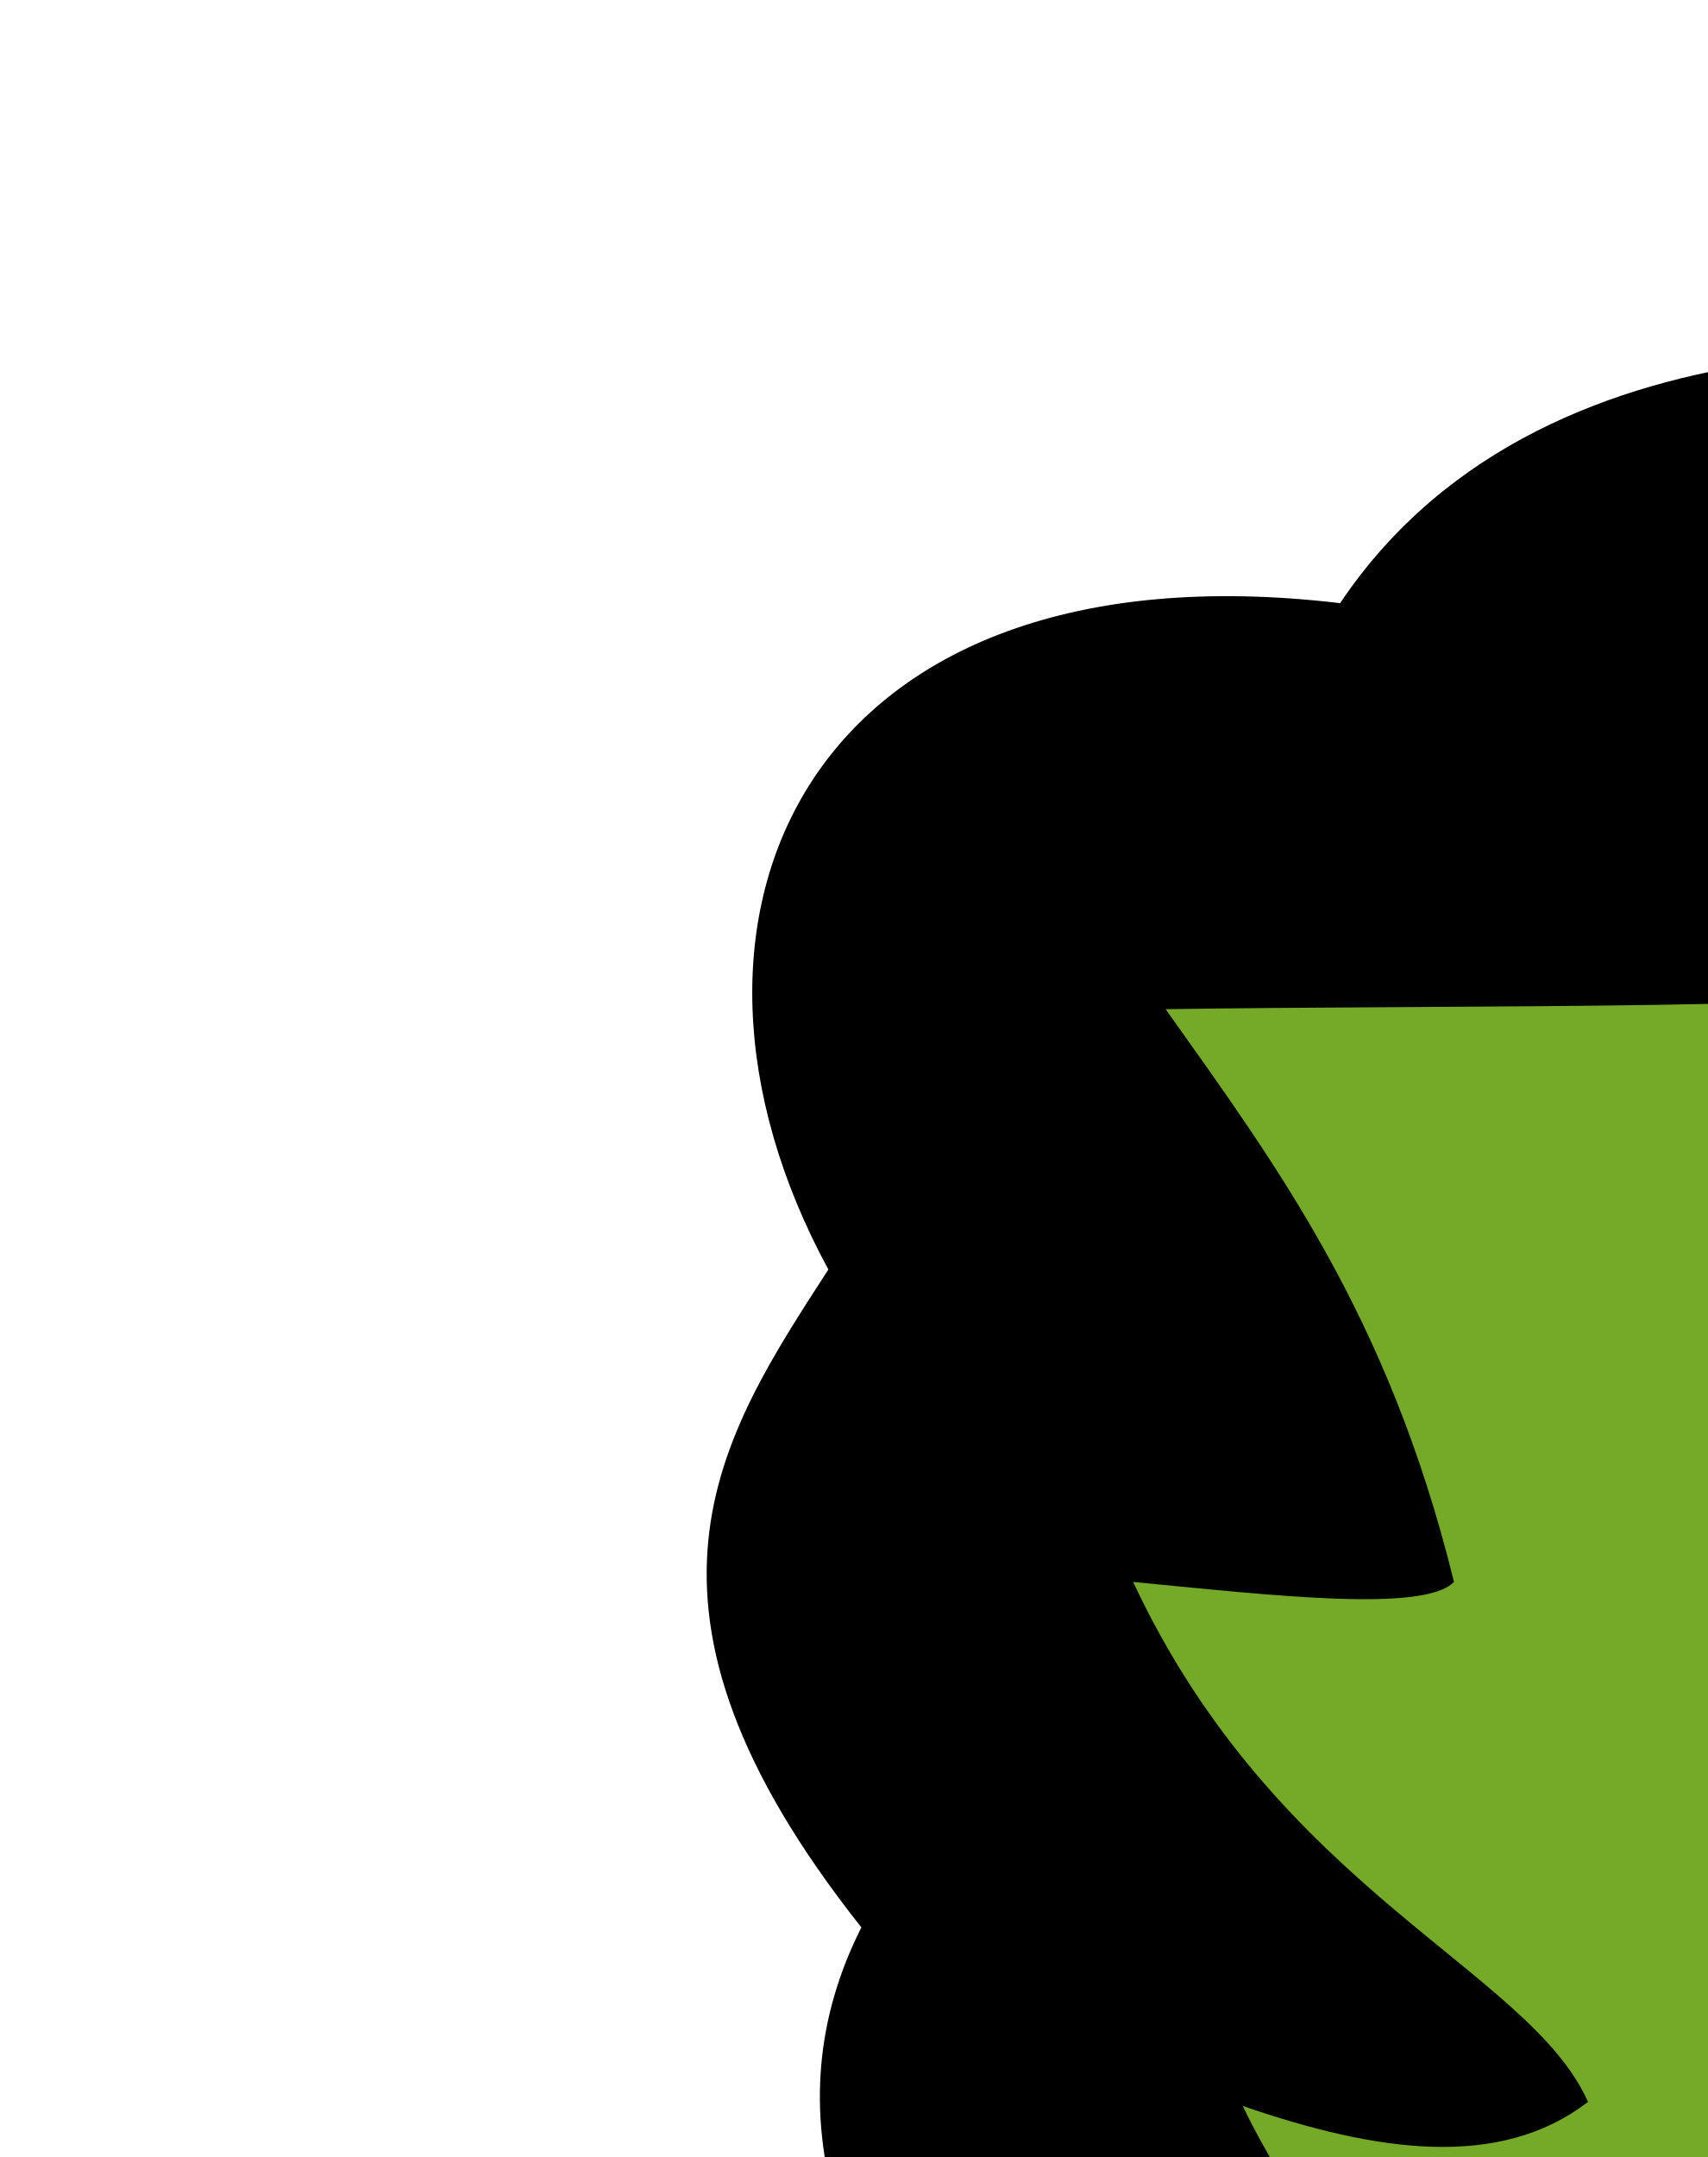
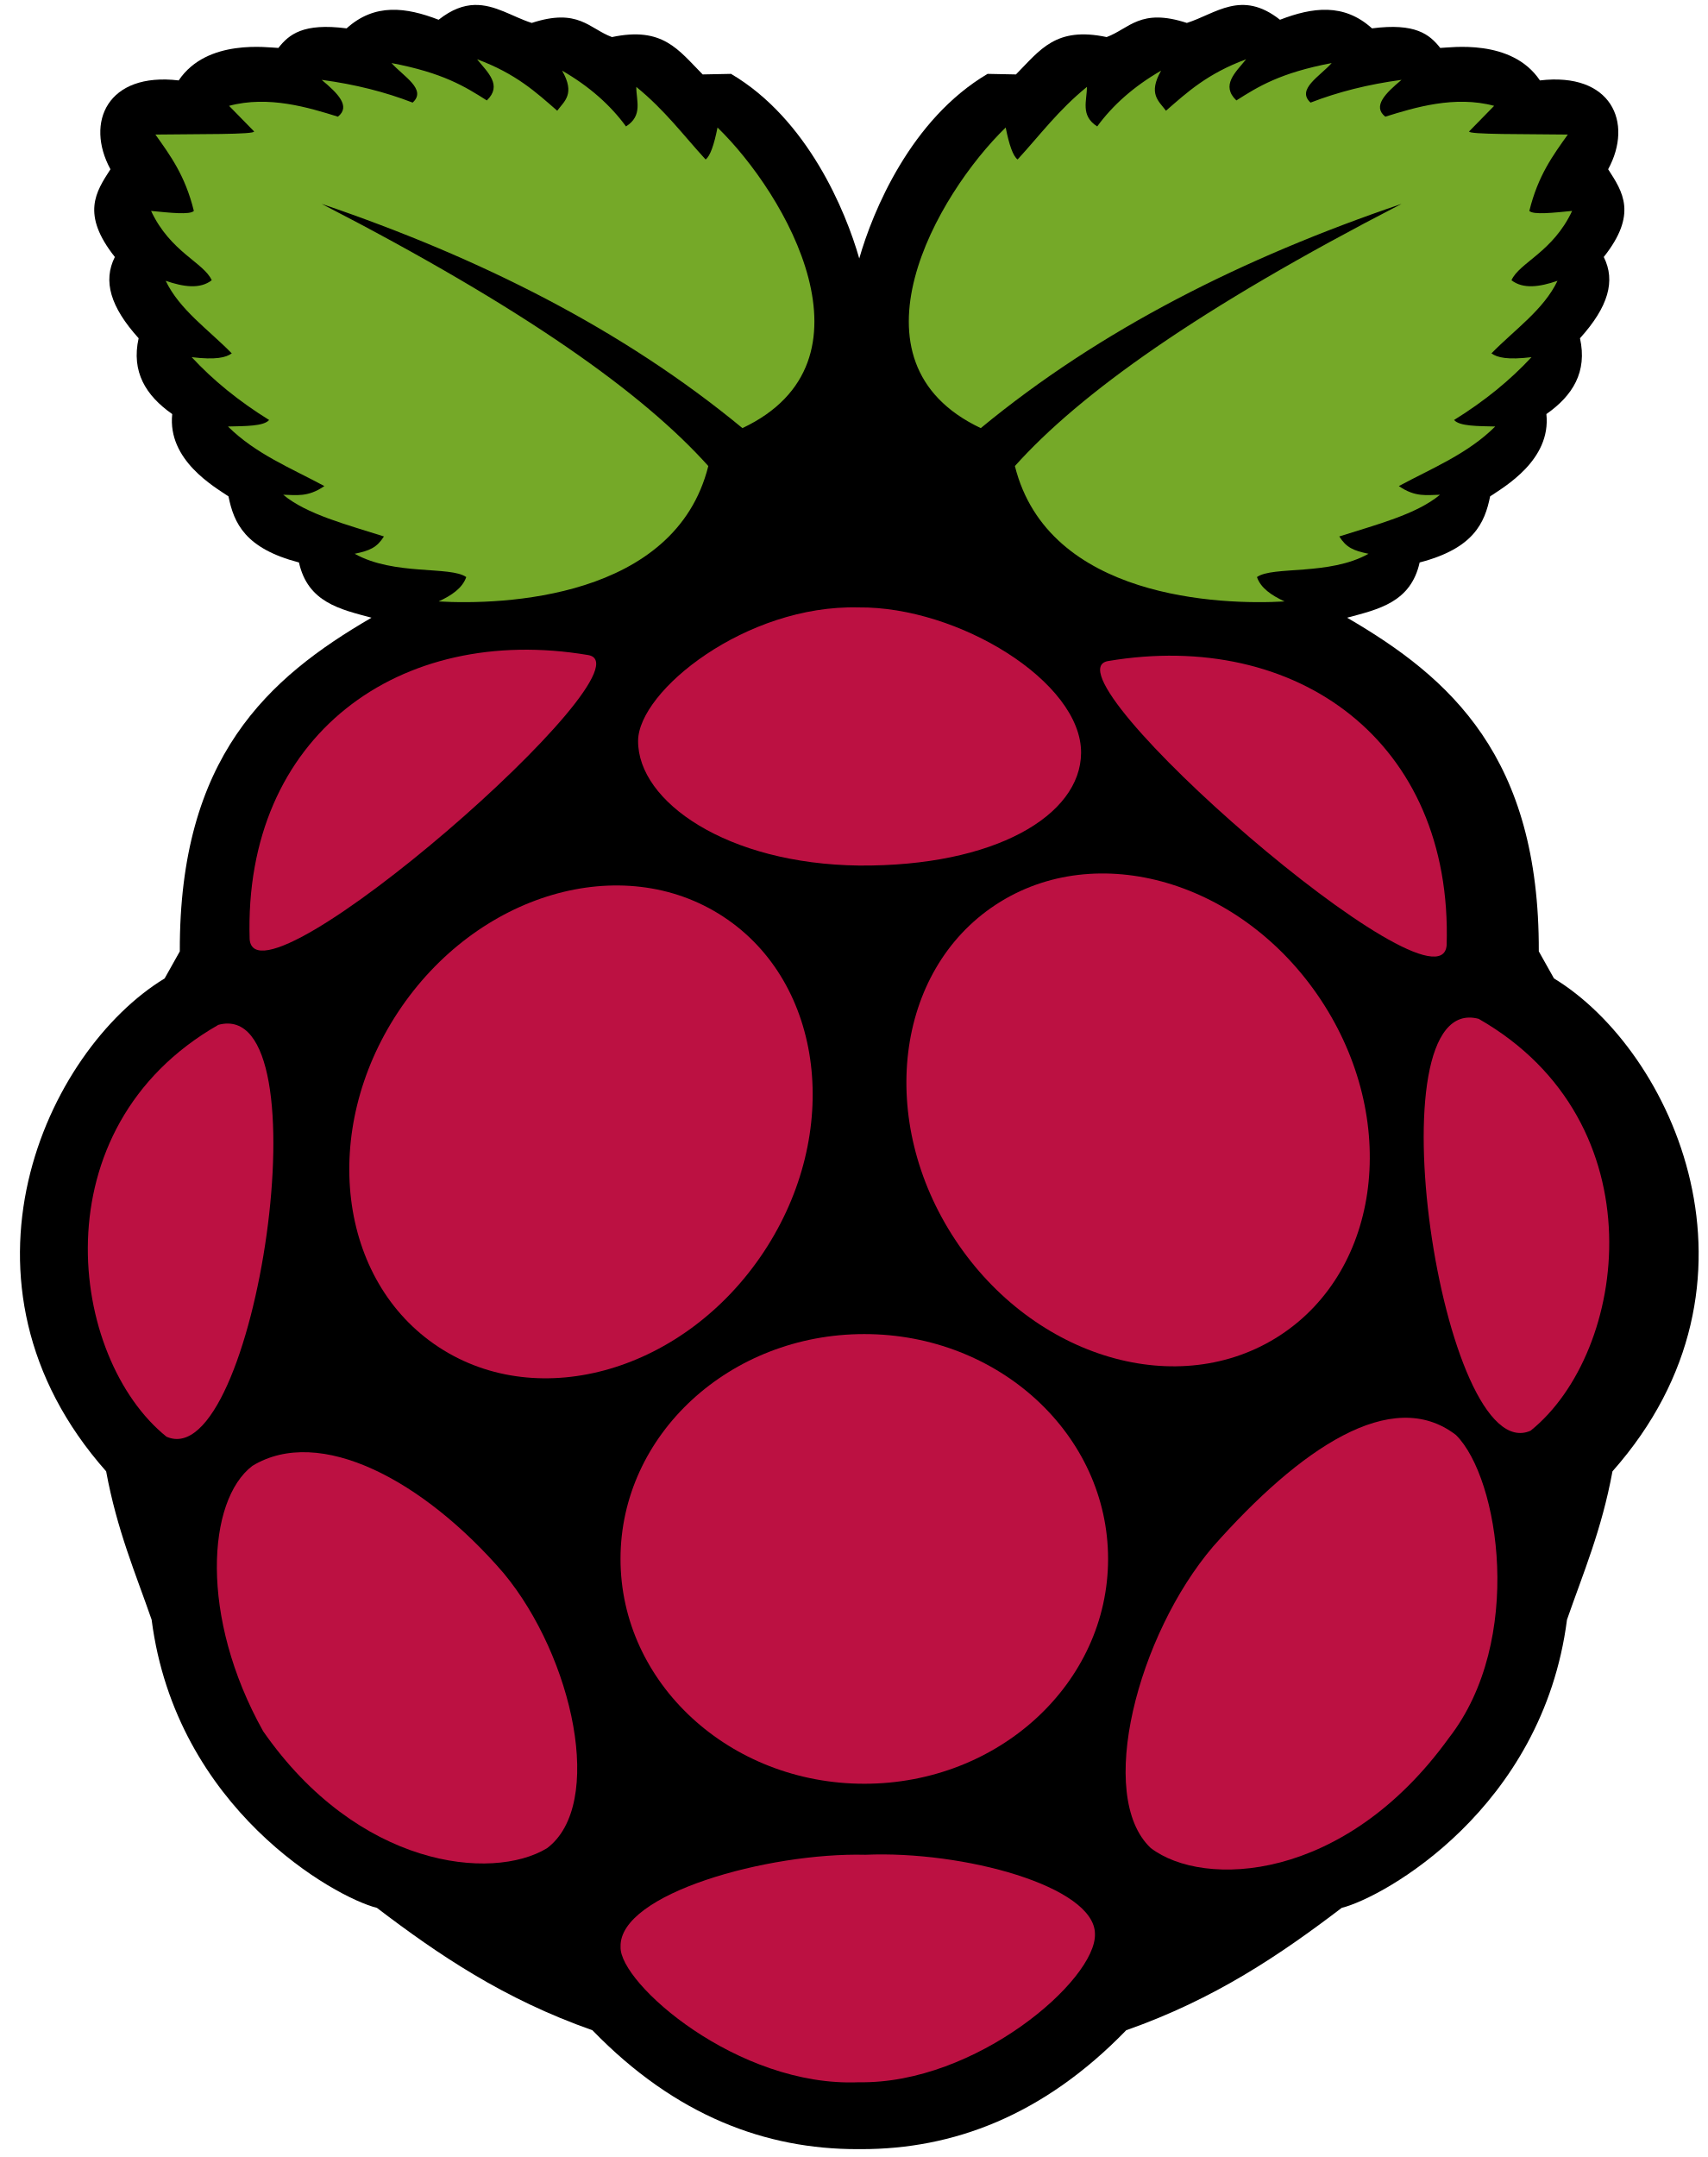
- <svg xmlns="http://www.w3.org/2000/svg" version="1.1" width="76" height="96">
+ <svg xmlns="http://www.w3.org/2000/svg" version="1.1" width="76" height="96" viewBox="0 0 570 720">
  <path d="m 158.375,1.656 c -3.619,0.112 -7.517,1.449 -11.938,4.938 C 135.611,2.417 125.11,0.967 115.719,9.469 101.225,7.588 96.508,11.469 92.938,16 89.755,15.934 69.119,12.728 59.656,26.844 35.875,24.03 28.359,40.832 36.875,56.5 c -4.857,7.519 -9.89,14.947 1.469,29.281 -4.018,7.984 -1.527,16.644 7.938,27.125 -2.498,11.223 2.412,19.141 11.219,25.312 -1.647,15.358 14.084,24.287 18.781,27.469 1.804,8.949 5.563,17.393 23.531,22.062 2.963,13.336 13.762,15.639 24.219,18.438 -34.562,20.09 -64.201,46.523 -64,111.375 l -5.062,9.031 C 15.338,350.696 -20.317,428.16 35.438,491.125 c 3.642,19.708 9.75,33.864 15.188,49.531 8.134,63.131 61.218,92.692 75.219,96.188 20.517,15.628 42.368,30.457 71.938,40.844 27.875,28.749 58.074,39.706 88.438,39.688 0.445,-2.8e-4 0.899,0.005 1.344,0 30.364,0.019 60.562,-10.938 88.438,-39.688 29.569,-10.387 51.421,-25.216 71.938,-40.844 14.001,-3.496 67.085,-33.057 75.219,-96.188 5.438,-15.667 11.546,-29.823 15.188,-49.531 55.754,-62.965 20.1,-140.429 -19.531,-164.531 L 513.75,317.562 c 0.201,-64.852 -29.438,-91.285 -64,-111.375 10.457,-2.798 21.256,-5.101 24.219,-18.438 17.968,-4.67 21.728,-13.114 23.531,-22.062 4.698,-3.181 20.428,-12.111 18.781,-27.469 8.807,-6.172 13.717,-14.09 11.219,-25.312 9.465,-10.481 11.956,-19.141 7.938,-27.125 C 546.796,71.447 541.763,64.019 536.906,56.5 545.422,40.832 537.907,24.03 514.125,26.844 504.663,12.728 484.026,15.934 480.844,16 477.273,11.469 472.556,7.588 458.062,9.469 448.671,0.967 438.171,2.417 427.344,6.594 414.485,-3.554 405.971,4.58 396.25,7.656 380.676,2.568 377.117,9.537 369.469,12.375 352.493,8.787 347.333,16.599 339.188,24.844 l -9.469,-0.188 c -25.611,15.093 -38.334,45.826 -42.844,61.625 -4.512,-15.802 -17.206,-46.535 -42.812,-61.625 l -9.469,0.188 C 226.448,16.599 221.288,8.787 204.312,12.375 196.664,9.537 193.105,2.568 177.531,7.656 c -6.38,-2.018 -12.247,-6.214 -19.156,-6 z" style="fill:#000000" />
  <path d="m 107.392,68.056 c 67.948,35.031 107.447,63.369 129.087,87.504 -11.082,44.418 -68.896,46.445 -90.036,45.199 4.328,-2.015 7.94,-4.428 9.221,-8.136 -5.304,-3.77 -24.113,-0.397 -37.244,-7.774 5.044,-1.045 7.403,-2.063 9.763,-5.785 -12.406,-3.957 -25.769,-7.366 -33.628,-13.921 4.241,0.052 8.201,0.949 13.74,-2.893 -11.112,-5.988 -22.969,-10.734 -32.181,-19.887 5.745,-0.141 11.939,-0.057 13.74,-2.17 -10.17,-6.301 -18.751,-13.308 -25.854,-20.972 8.04,0.971 11.435,0.135 13.379,-1.266 -7.688,-7.874 -17.418,-14.523 -22.057,-24.226 5.97,2.057 11.431,2.845 15.368,-0.181 -2.612,-5.893 -13.805,-9.37 -20.249,-23.142 6.284,0.609 12.95,1.371 14.283,0 C 61.802,58.517 56.797,51.836 51.888,44.914 65.338,44.714 85.716,44.966 84.793,43.829 l -8.317,-8.497 c 13.138,-3.537 26.581,0.568 36.34,3.616 4.382,-3.458 -0.078,-7.83 -5.424,-12.294 11.165,1.491 21.254,4.057 30.373,7.593 4.872,-4.399 -3.164,-8.799 -7.051,-13.198 17.249,3.273 24.557,7.871 31.82,12.475 5.269,-5.051 0.302,-9.343 -3.254,-13.74 13.006,4.817 19.705,11.036 26.758,17.175 2.391,-3.227 6.075,-5.592 1.627,-13.379 9.234,5.323 16.189,11.595 21.334,18.622 5.713,-3.638 3.404,-8.613 3.435,-13.198 9.597,7.807 15.687,16.114 23.142,24.226 1.502,-1.093 2.817,-4.802 3.977,-10.667 22.895,22.212 55.246,78.158 8.317,100.341 C 207.95,109.957 160.253,86.017 107.392,68.056 z" style="fill:#75a928" />
  <path d="M 467.925,68.056 C 399.977,103.087 360.478,131.425 338.838,155.56 c 11.082,44.418 68.896,46.445 90.036,45.199 -4.328,-2.015 -7.94,-4.428 -9.221,-8.136 5.304,-3.77 24.113,-0.397 37.244,-7.774 -5.044,-1.045 -7.403,-2.063 -9.763,-5.785 12.406,-3.957 25.769,-7.366 33.628,-13.921 -4.241,0.052 -8.201,0.949 -13.74,-2.893 11.112,-5.988 22.969,-10.734 32.181,-19.887 -5.745,-0.141 -11.939,-0.057 -13.74,-2.17 10.17,-6.301 18.751,-13.308 25.854,-20.972 -8.04,0.971 -11.435,0.135 -13.379,-1.266 7.688,-7.874 17.418,-14.523 22.057,-24.226 -5.97,2.057 -11.431,2.845 -15.368,-0.181 2.612,-5.893 13.805,-9.37 20.249,-23.142 -6.284,0.609 -12.95,1.371 -14.283,0 2.922,-11.889 7.927,-18.57 12.836,-25.492 -13.45,-0.2 -33.828,0.052 -32.905,-1.085 l 8.317,-8.497 c -13.138,-3.537 -26.581,0.568 -36.34,3.616 -4.382,-3.458 0.078,-7.83 5.424,-12.294 -11.165,1.491 -21.254,4.057 -30.373,7.593 -4.872,-4.399 3.164,-8.799 7.051,-13.198 -17.249,3.273 -24.557,7.871 -31.82,12.475 -5.269,-5.051 -0.302,-9.343 3.254,-13.74 -13.006,4.817 -19.705,11.036 -26.758,17.175 -2.391,-3.227 -6.075,-5.592 -1.627,-13.379 -9.234,5.323 -16.189,11.595 -21.334,18.622 -5.713,-3.638 -3.404,-8.613 -3.435,-13.198 -9.597,7.807 -15.687,16.114 -23.142,24.226 -1.502,-1.093 -2.817,-4.802 -3.977,-10.667 -22.895,22.212 -55.246,78.158 -8.317,100.341 39.919,-32.947 87.616,-56.888 140.477,-74.849 z" style="fill:#75a928" />
  <path d="m 365.205,521.849 a 71.956,66.532 0 1 1 -143.912,0 71.956,66.532 0 1 1 143.912,0 z" transform="matrix(1.131107,0,0,1.12805,-43.13914,-68.31098)" style="fill:#bc1142" />
  <path d="m 262.841,276.648 a 61.875,28.125 0 1 1 -123.75,0 61.875,28.125 0 1 1 123.75,0 z" transform="matrix(0.7674168,-1.161311,2.171115,1.422437,-560.8886,217.6886)" style="fill:#bc1142" />
  <path d="m 262.841,276.648 a 61.875,28.125 0 1 1 -123.75,0 61.875,28.125 0 1 1 123.75,0 z" transform="matrix(-0.7674168,-1.161311,-2.171115,1.422437,1134.829,213.6886)" style="fill:#bc1142" />
  <path d="M 72.91,342.088 C 109.324,332.331 85.202,492.724 55.577,479.564 22.99,453.351 12.494,376.588 72.91,342.088 z" style="fill:#bc1142" />
  <path d="m 493.678,340.088 c -36.414,-9.757 -12.292,150.637 17.333,137.476 32.587,-26.213 43.083,-102.975 -17.333,-137.476 z" style="fill:#bc1142" />
  <path d="m 369.972,220.653 c 62.835,-10.61 115.116,26.722 113.011,94.858 -2.067,26.121 -136.159,-90.969 -113.011,-94.858 z" style="fill:#bc1142" />
  <path d="M 196.36,218.653 C 133.525,208.043 81.244,245.376 83.348,313.511 85.415,339.632 219.507,222.542 196.36,218.653 z" style="fill:#bc1142" />
  <path d="m 286.619,202.756 c -37.503,-0.975 -73.495,27.834 -73.582,44.544 -0.105,20.304 29.651,41.093 73.837,41.62 45.123,0.323 73.916,-16.64 74.061,-37.594 0.165,-23.74 -41.039,-48.937 -74.317,-48.571 z" style="fill:#bc1142" />
  <path d="m 288.909,619.117 c 32.697,-1.427 76.571,10.532 76.657,26.396 0.543,15.405 -39.79,50.211 -78.826,49.538 -40.427,1.744 -80.069,-33.116 -79.55,-45.199 -0.605,-17.716 49.226,-31.548 81.719,-30.735 z" style="fill:#bc1142" />
  <path d="m 168.139,525.104 c 23.279,28.046 33.891,77.319 14.464,91.844 -18.379,11.088 -63.012,6.522 -94.736,-39.052 -21.395,-38.242 -18.638,-77.157 -3.616,-88.589 22.464,-13.684 57.173,4.799 83.889,35.797 z" style="fill:#bc1142" />
  <path d="m 405.021,516.212 c -25.187,29.502 -39.212,83.31 -20.838,100.643 17.568,13.464 64.729,11.582 99.566,-36.756 25.296,-32.465 16.82,-86.682 2.371,-101.075 -21.464,-16.602 -52.277,4.645 -81.099,37.188 z" style="fill:#bc1142" />
</svg>
